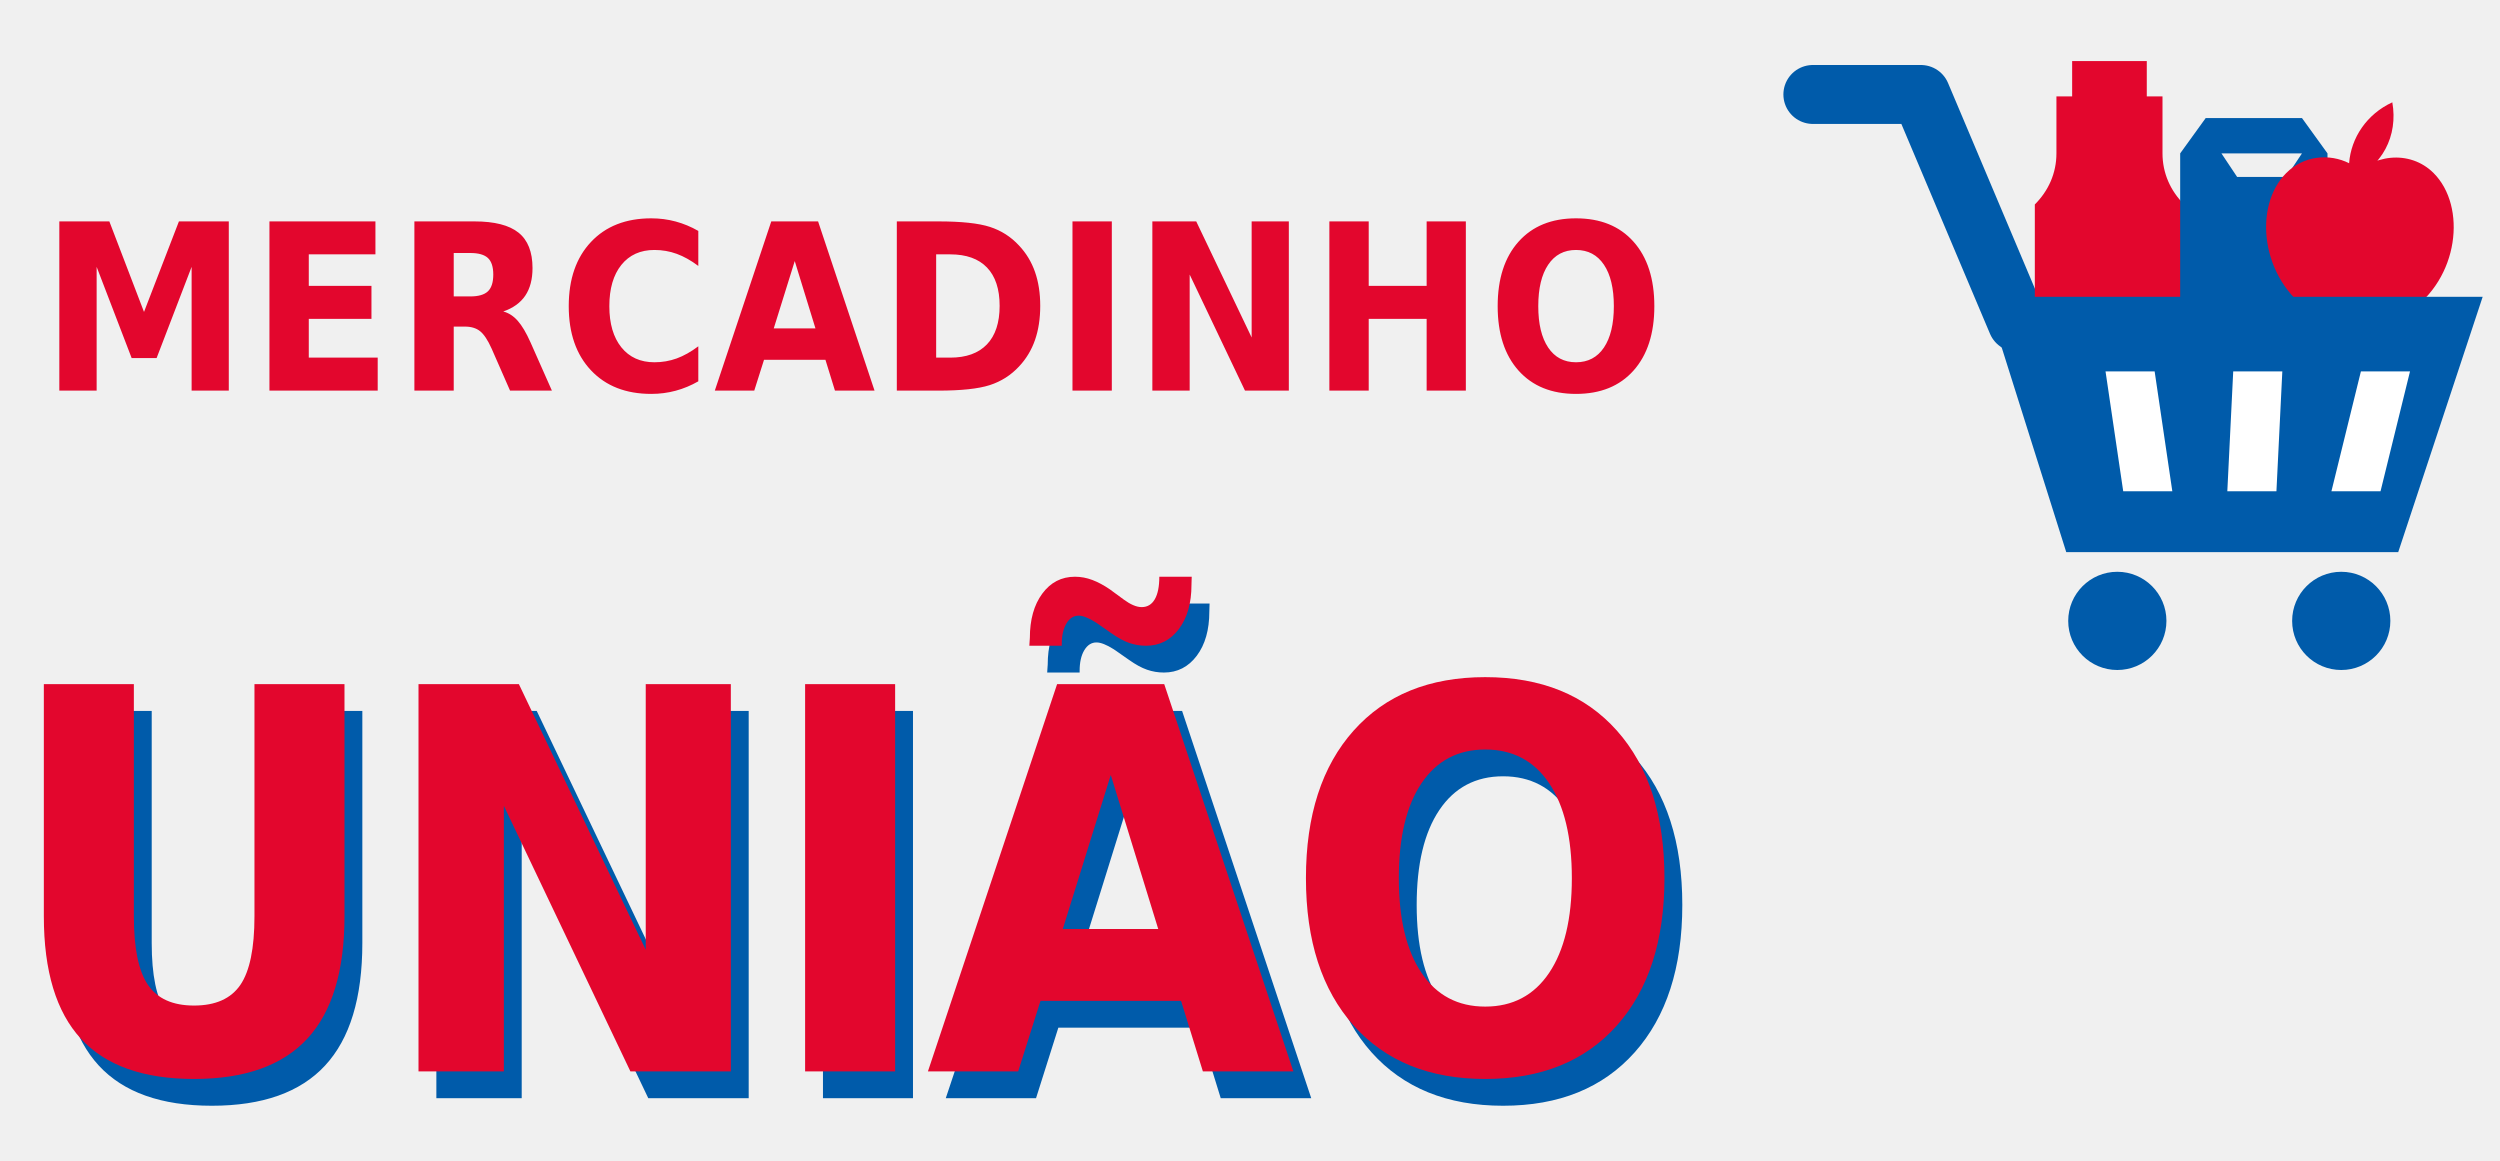
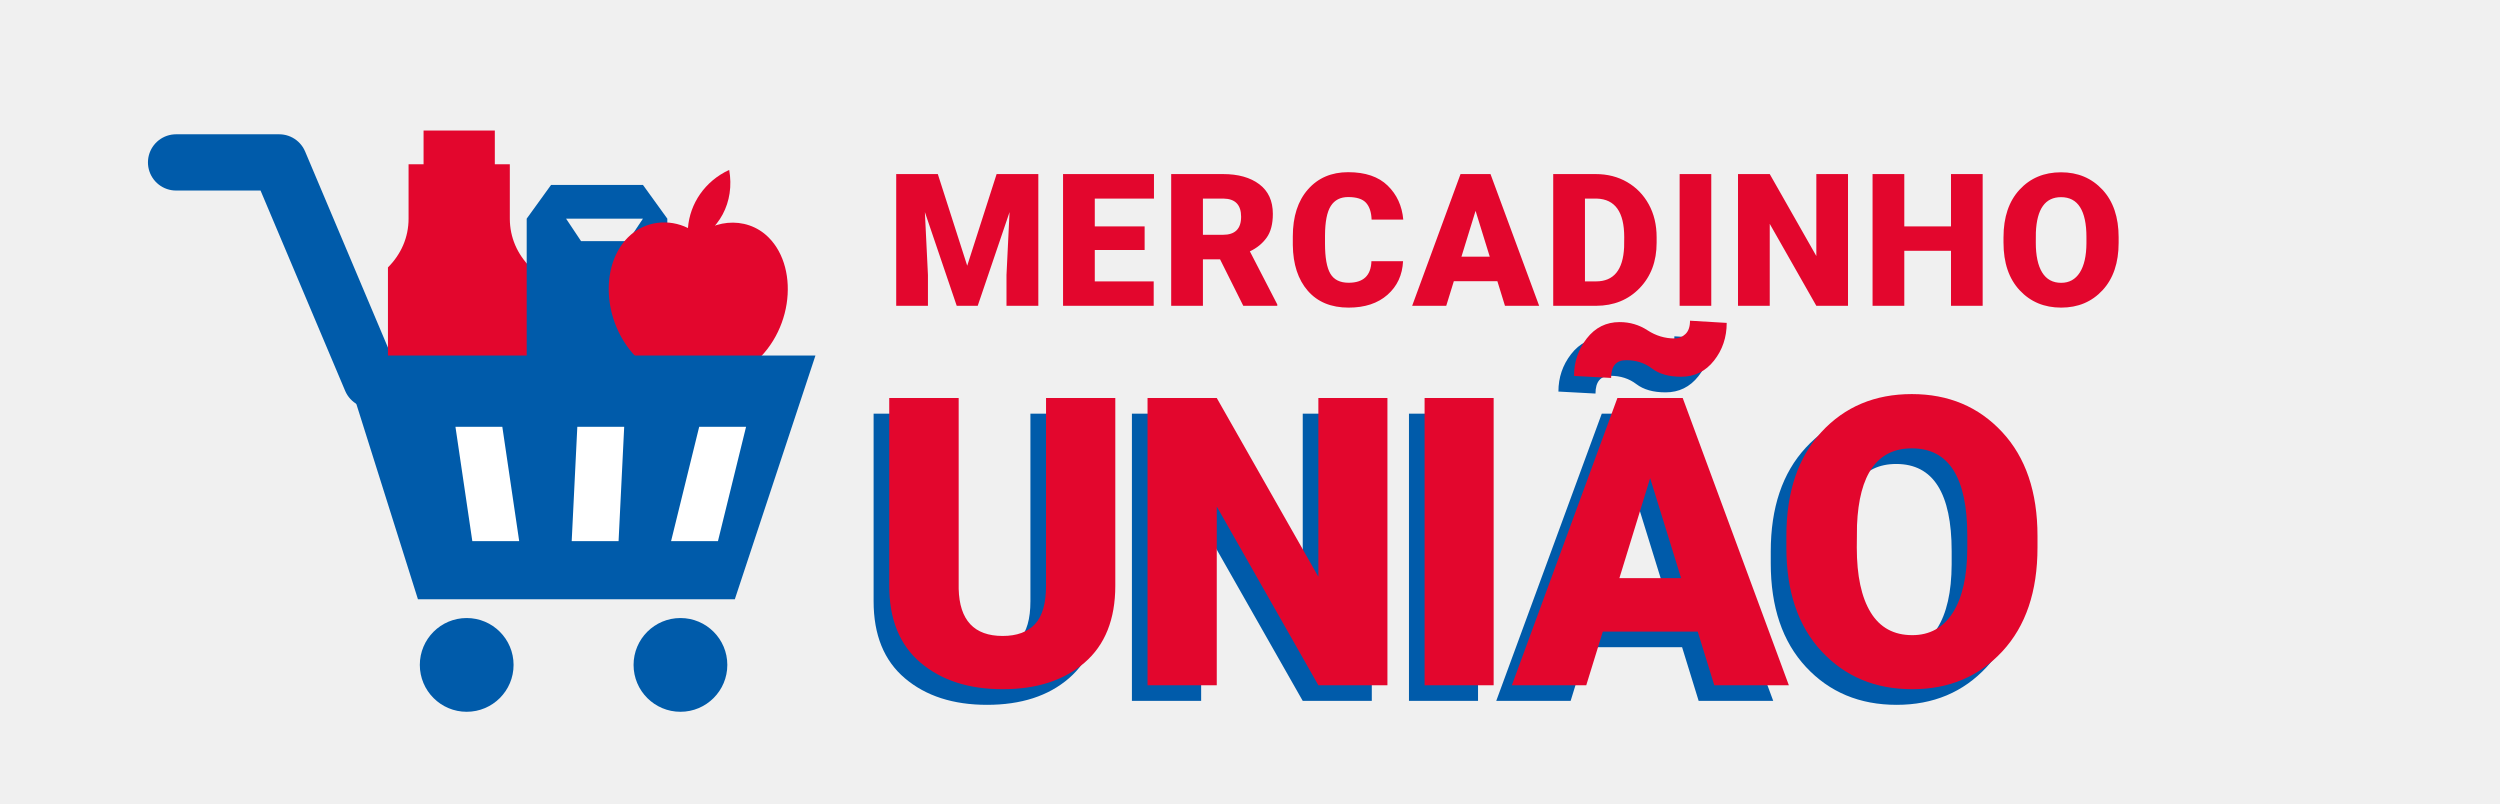
- <svg xmlns="http://www.w3.org/2000/svg" viewBox="0 0 1120 520" role="img" aria-labelledby="title description" focusable="false">
-   <g transform="translate(740 -80) scale(.88)">
+ <svg xmlns="http://www.w3.org/2000/svg" viewBox="0 0 1120 360" role="img" aria-labelledby="title description" focusable="false">
+   <g transform="translate(10 -44) scale(.84)">
    <path d="M82 139h55l49 116" fill="none" stroke="#005BAA" stroke-linecap="round" stroke-linejoin="round" stroke-width="30" />
    <path d="M214 122h38v18h8v29c0 10 4 19 11 26v55h-76v-55c7-7 11-16 11-26v-29h8z" fill="#E3062D" />
    <path d="M282 151h49l13 18v81h-75v-81zm8 18 8 12h25l8-12z" fill="#005BAA" fill-rule="evenodd" />
    <path d="M355 183c11-14 31-16 43-4 17 17 13 54-13 71h-49c-26-17-30-54-13-71 9-9 22-10 32-5 1-13 9-25 22-31 3 17-5 33-22 40z" fill="#E3062D" />
    <path d="M170 242h253l-43 130H211z" fill="#005BAA" />
    <path d="M231 280h25l9 61h-25zm65 0h25l-3 61h-25zm65 0h25l-15 61h-25z" fill="#FFFFFF" />
    <circle cx="237" cy="407" r="25" fill="#005BAA" />
    <circle cx="351" cy="407" r="25" fill="#005BAA" />
  </g>
-   <g font-family="DejaVu Sans Condensed, Arial Narrow, sans-serif" font-weight="900">
-     <text x="18" y="175" fill="#E3062D" font-size="104" letter-spacing="1" textLength="690" lengthAdjust="spacingAndGlyphs">MERCADINHO</text>
-     <text x="8" y="492" fill="#005BAA" font-size="238" letter-spacing="-6" textLength="790" lengthAdjust="spacingAndGlyphs">UNIÃO</text>
-     <text x="0" y="480" fill="#E3062D" font-size="238" letter-spacing="-6" textLength="790" lengthAdjust="spacingAndGlyphs">UNIÃO</text>
+   <g font-family="Roboto, Arial, sans-serif" font-weight="900">
+     <text x="397" y="137" fill="#E3062D" font-size="83" letter-spacing="2">MERCADINHO</text>
+     <text x="382" y="314" fill="#005BAA" font-size="181" letter-spacing="-5">UNIÃO</text>
+     <text x="389" y="307" fill="#E3062D" font-size="181" letter-spacing="-5">UNIÃO</text>
  </g>
</svg>
